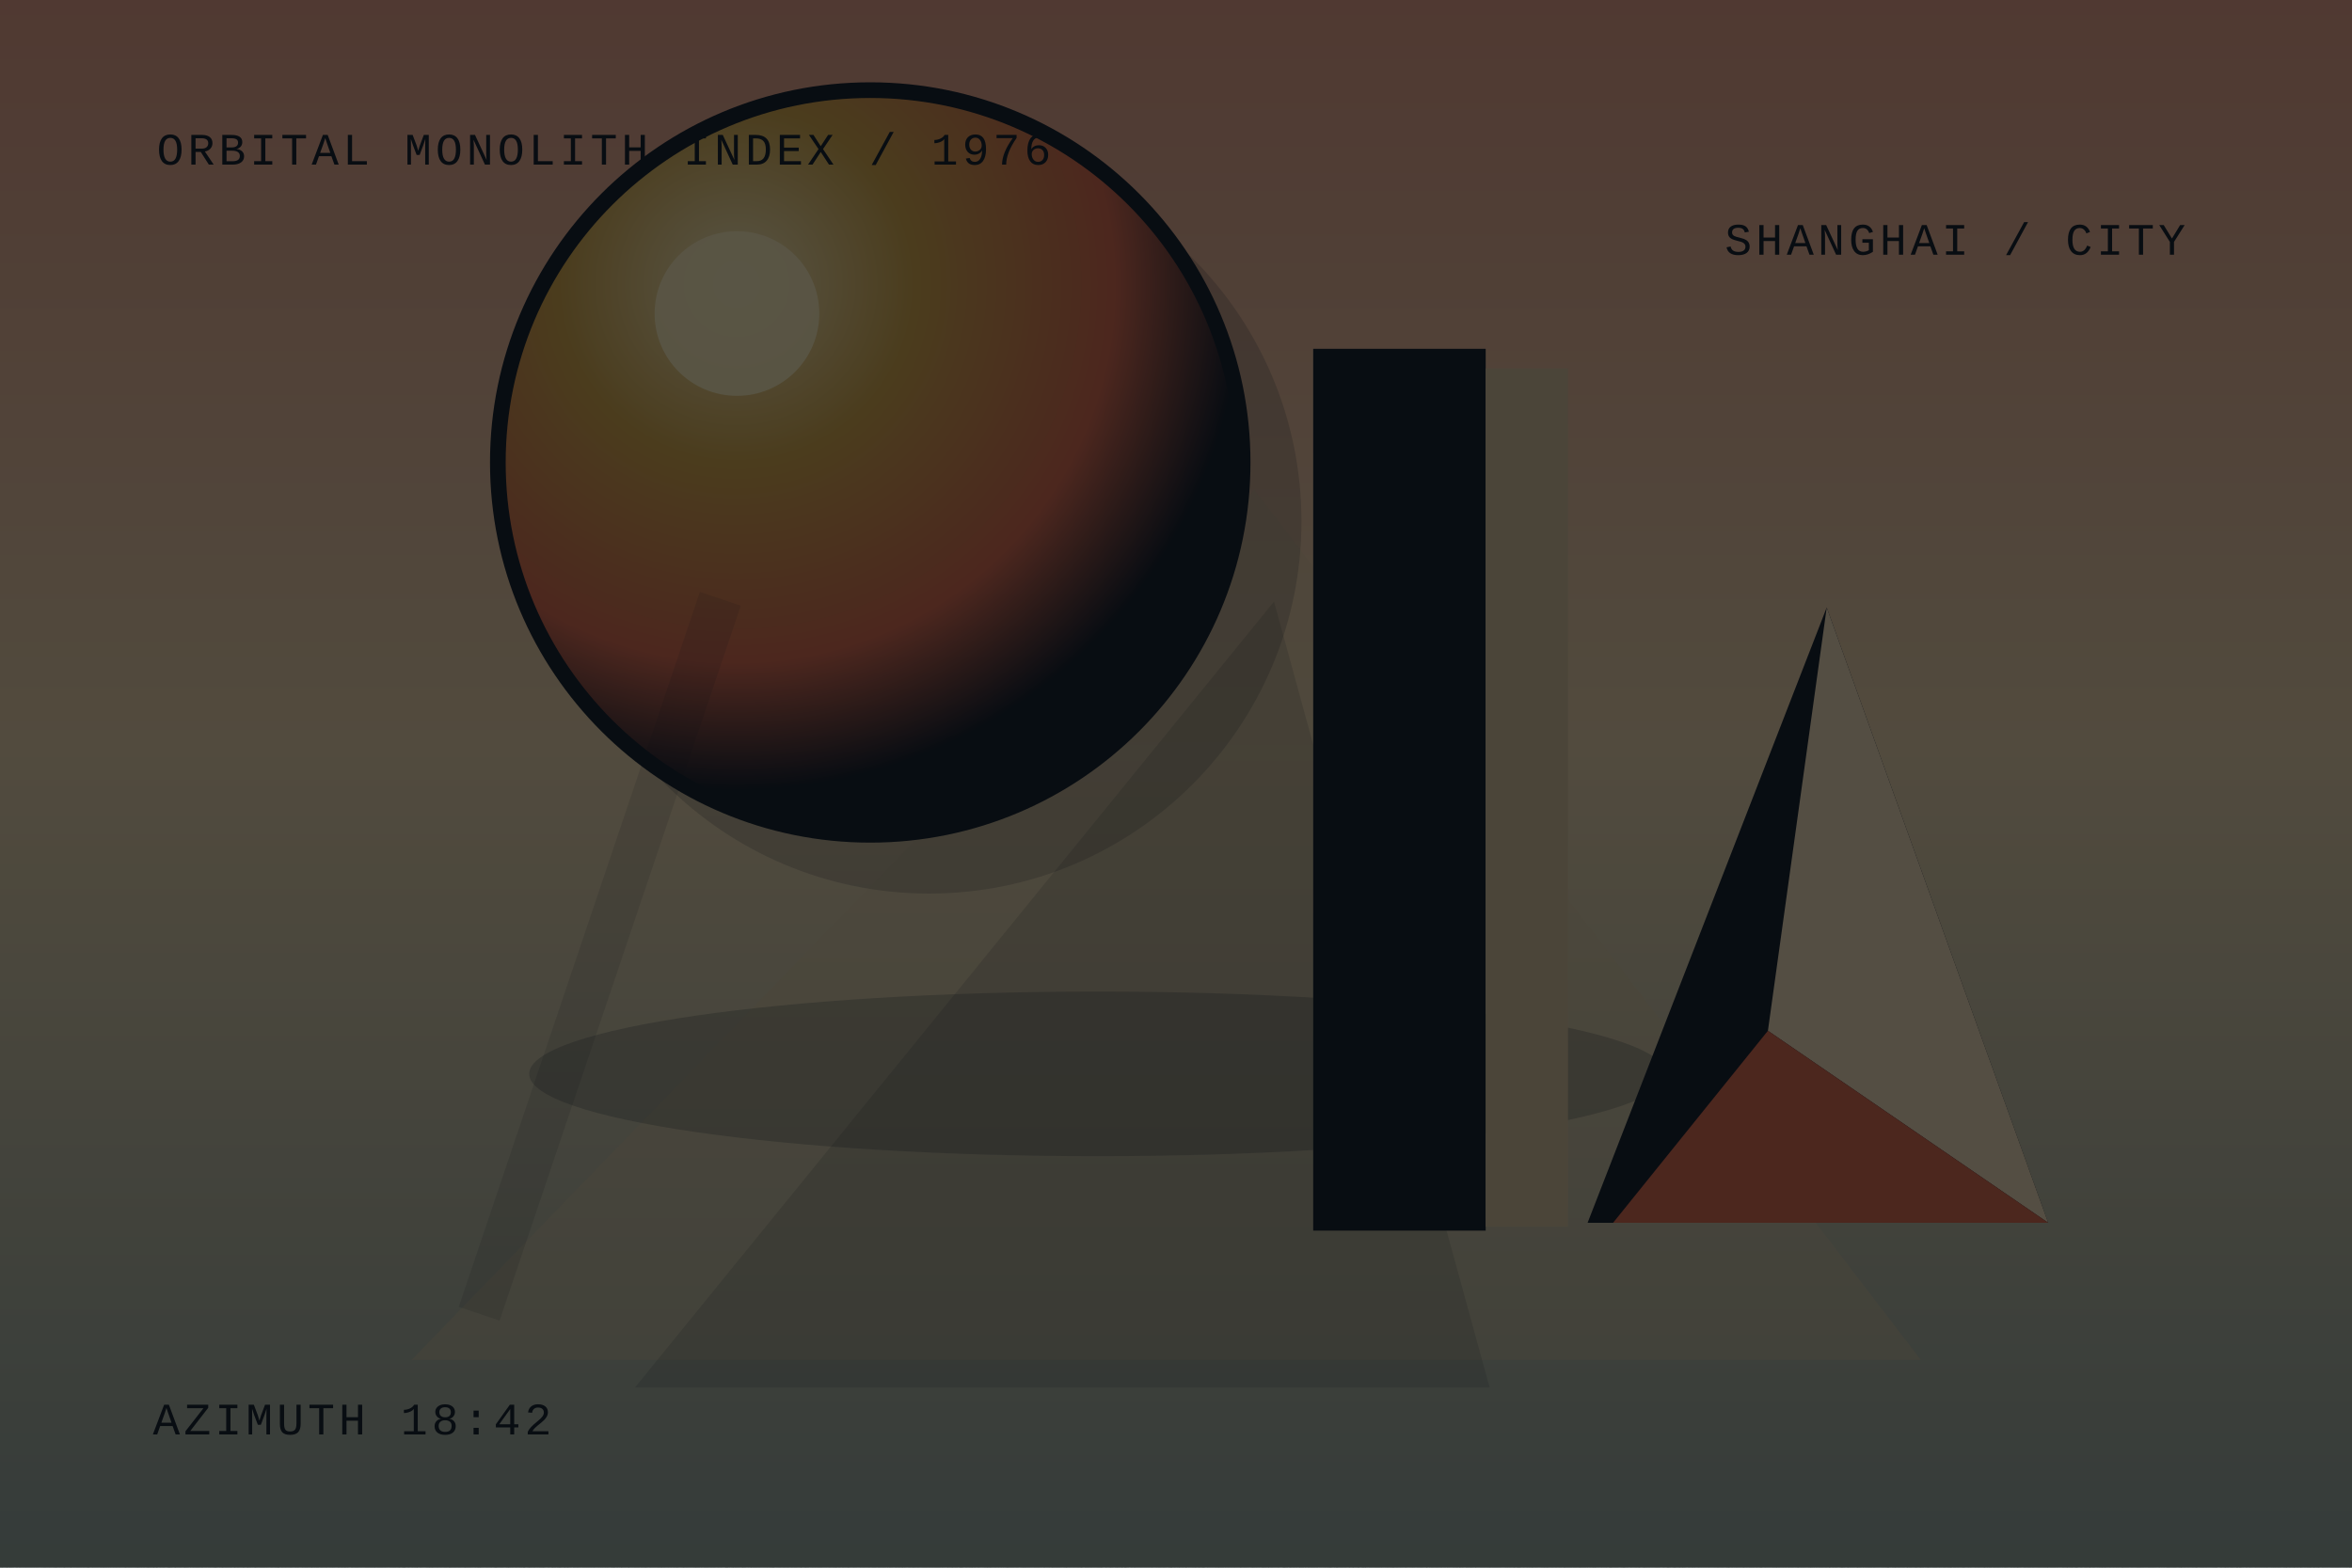
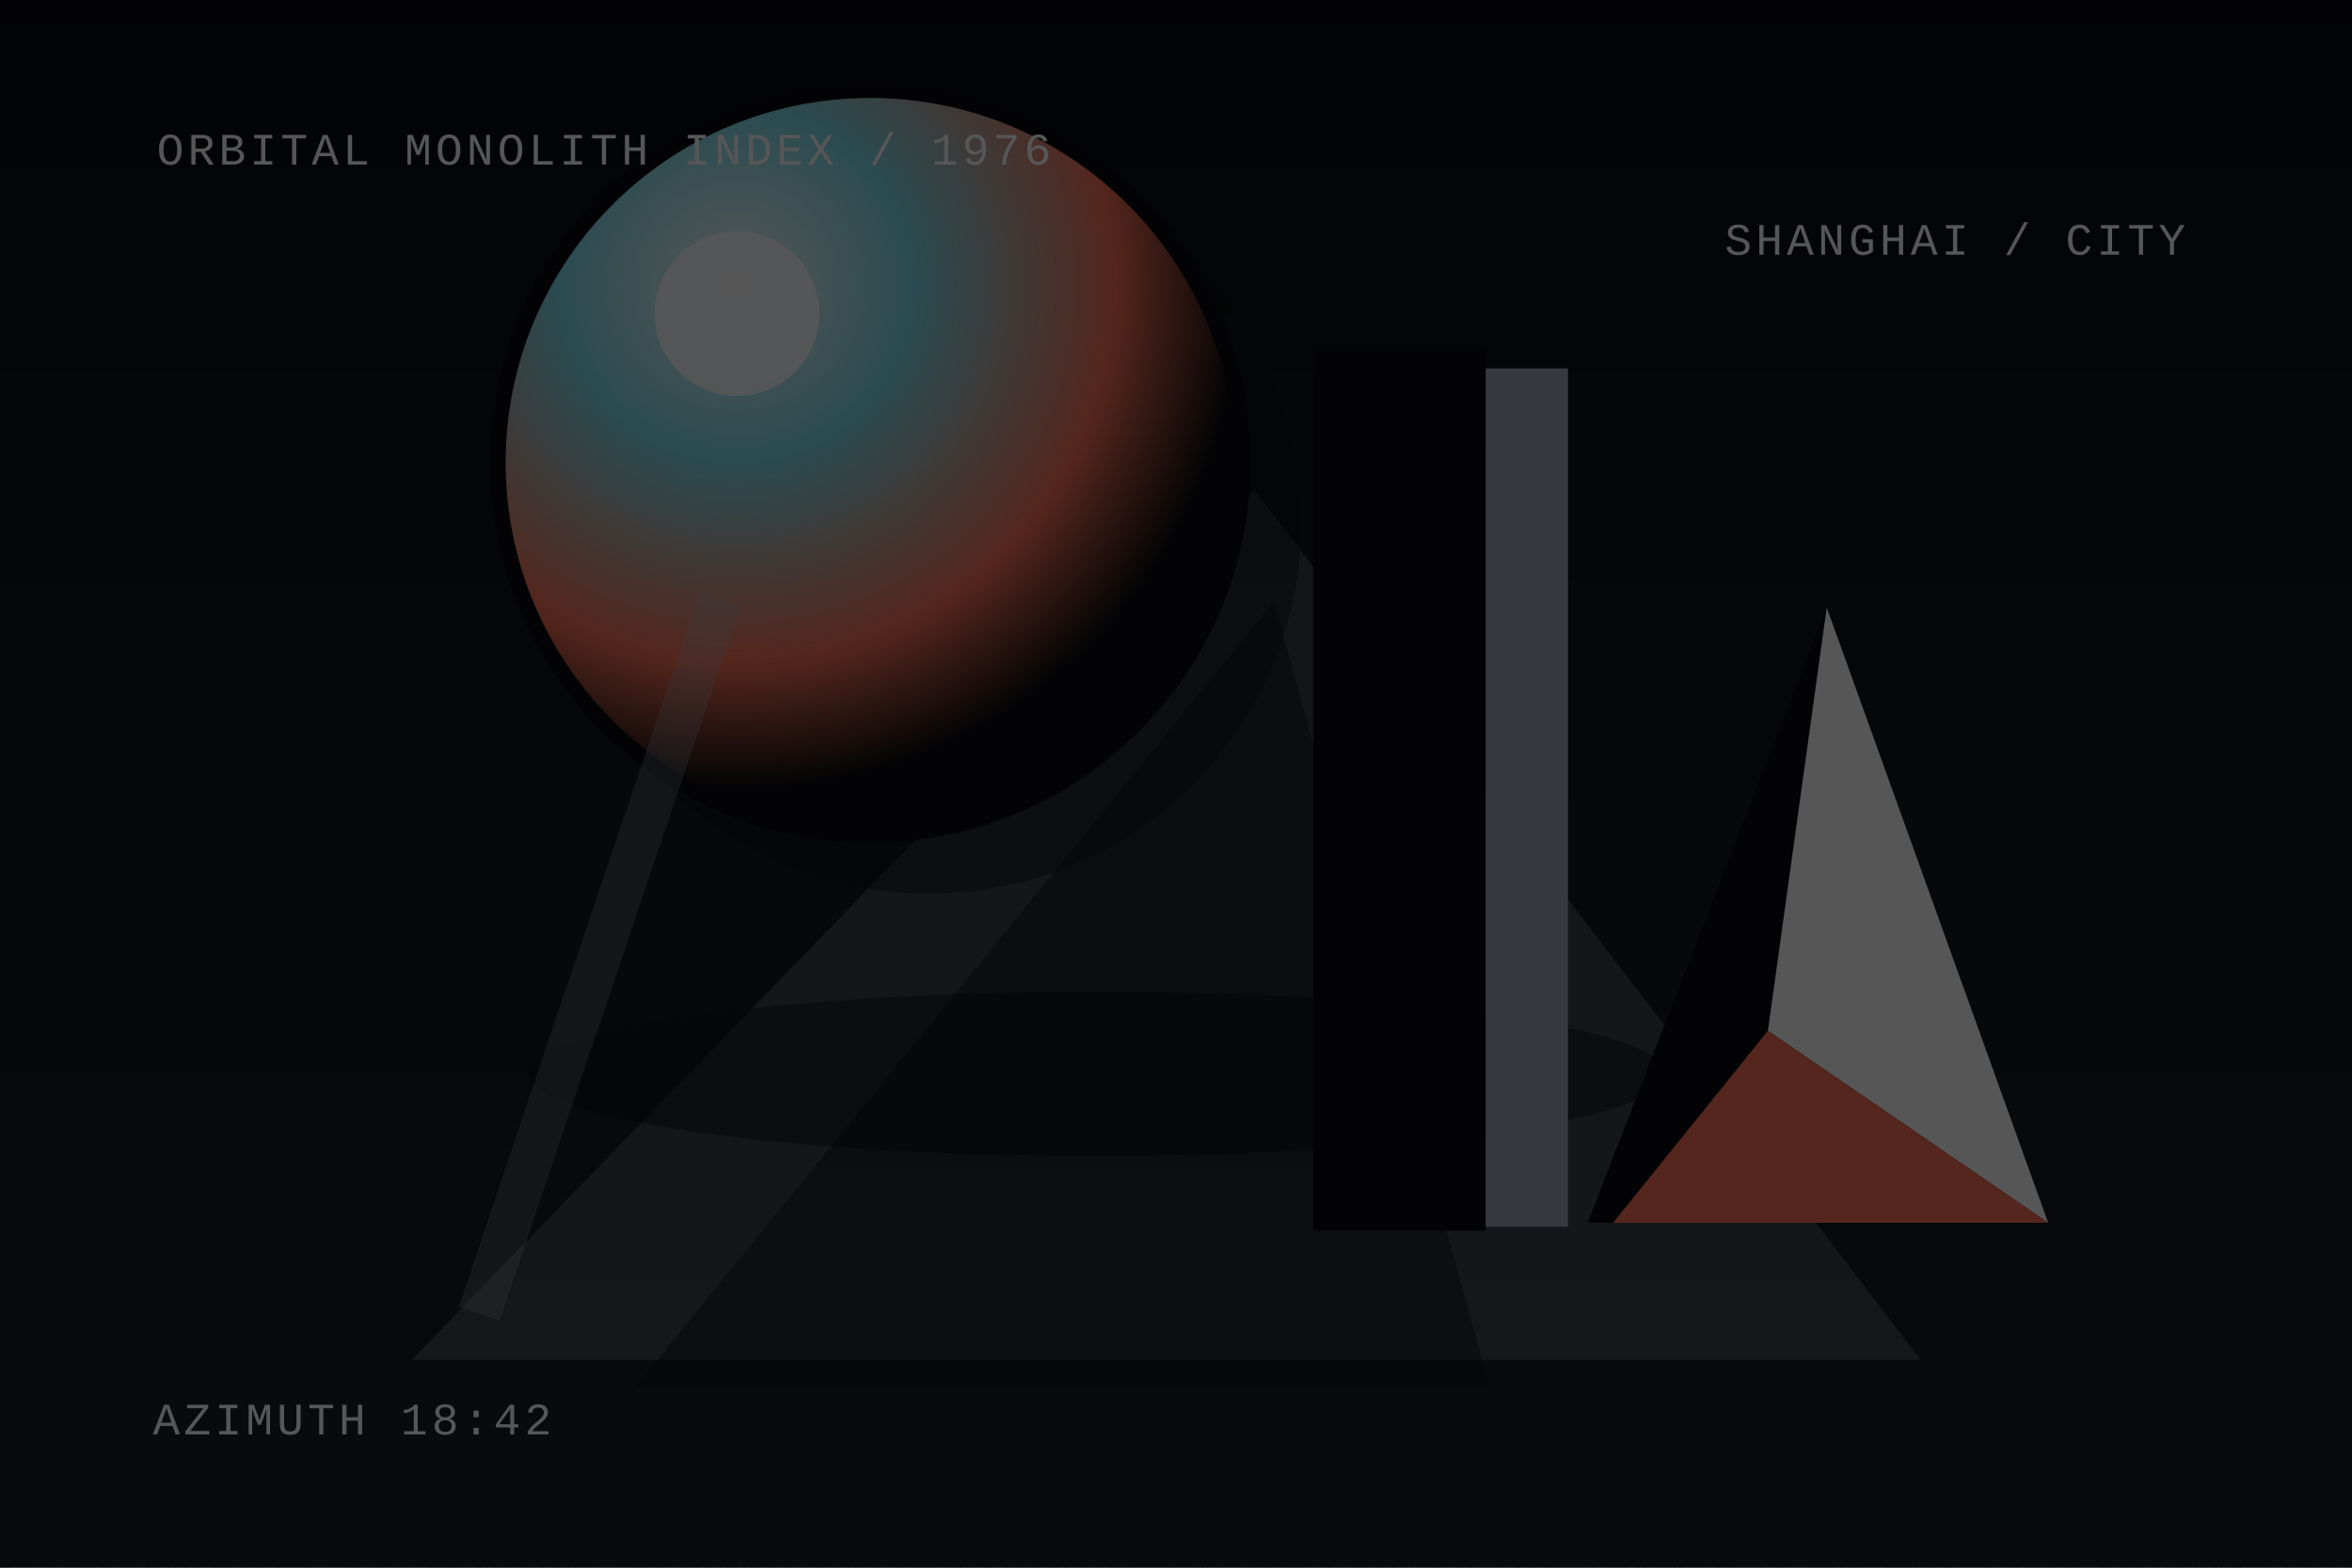
<svg xmlns="http://www.w3.org/2000/svg" viewBox="0 0 1200 800" role="img" aria-labelledby="title desc">
  <defs>
    <linearGradient id="sky" x1="0" x2="0" y1="0" y2="1">
-       <stop offset="0" stop-color="#e4a38e" />
-       <stop offset="0.48" stop-color="#ead7b2" />
-       <stop offset="1" stop-color="#96aaa4" />
+       <stop offset="0" stop-color="#080A0D" />
+       <stop offset="0.48" stop-color="#11151A" />
+       <stop offset="1" stop-color="#181E24" />
    </linearGradient>
    <radialGradient id="orb" cx="32%" cy="26%" r="68%">
-       <stop offset="0" stop-color="#fff5c8" />
-       <stop offset="0.35" stop-color="#d6ad54" />
-       <stop offset="0.75" stop-color="#d96f57" />
-       <stop offset="1" stop-color="#182434" />
+       <stop offset="0" stop-color="#F5F7FA" />
+       <stop offset="0.35" stop-color="#79D7E5" />
+       <stop offset="0.75" stop-color="#F06D52" />
+       <stop offset="1" stop-color="#080A0D" />
    </radialGradient>
    <filter id="grain">
      <feTurbulence baseFrequency="0.9" numOctaves="2" seed="7" type="fractalNoise" />
      <feColorMatrix type="saturate" values="0" />
      <feComponentTransfer>
        <feFuncA slope="0.12" type="linear" />
      </feComponentTransfer>
      <feBlend in2="SourceGraphic" mode="multiply" />
    </filter>
  </defs>
  <rect width="1200" height="800" fill="url(#sky)" />
-   <path d="M210 694 640 250 980 694Z" fill="#d8c7a4" opacity=".4" />
-   <path d="M324 708 650 307 760 708Z" fill="#182434" opacity=".14" />
-   <ellipse cx="560" cy="548" rx="290" ry="42" fill="#182434" opacity=".22" />
-   <circle cx="474" cy="266" r="190" fill="#182434" opacity=".18" />
-   <circle cx="444" cy="236" r="190" fill="url(#orb)" stroke="#182434" stroke-width="8" />
-   <circle cx="376" cy="160" r="42" fill="#fff4c6" opacity=".92" />
-   <rect x="670" y="178" width="88" height="450" fill="#182434" />
-   <rect x="758" y="188" width="42" height="438" fill="#d8c7a4" />
-   <path d="M810 624 1045 624 932 310Z" fill="#182434" />
-   <path d="M932 310 1045 624 902 526Z" fill="#f0dfc0" />
-   <path d="M902 526 1045 624 823 624Z" fill="#d96f57" />
-   <path d="M248 660 364 316" stroke="#182434" stroke-linecap="square" stroke-width="22" opacity=".12" />
-   <g fill="#182434" font-family="Courier New, monospace" font-size="23" letter-spacing="2">
+   <path d="M210 694 640 250 980 694Z" fill="#9BA6B2" opacity=".28" />
+   <path d="M324 708 650 307 760 708Z" fill="#080A0D" opacity=".48" />
+   <ellipse cx="560" cy="548" rx="290" ry="42" fill="#080A0D" opacity=".5" />
+   <circle cx="474" cy="266" r="190" fill="#080A0D" opacity=".42" />
+   <circle cx="444" cy="236" r="190" fill="url(#orb)" stroke="#080A0D" stroke-width="8" />
+   <circle cx="376" cy="160" r="42" fill="#F5F7FA" opacity=".92" />
+   <rect x="670" y="178" width="88" height="450" fill="#080A0D" />
+   <rect x="758" y="188" width="42" height="438" fill="#9BA6B2" />
+   <path d="M810 624 1045 624 932 310Z" fill="#080A0D" />
+   <path d="M932 310 1045 624 902 526Z" fill="#F5F7FA" />
+   <path d="M902 526 1045 624 823 624Z" fill="#F06D52" />
+   <path d="M248 660 364 316" stroke="#9BA6B2" stroke-linecap="square" stroke-width="22" opacity=".28" />
+   <g fill="#F5F7FA" font-family="Courier New, monospace" font-size="23" letter-spacing="2">
    <text x="80" y="84">ORBITAL MONOLITH INDEX / 1976</text>
    <text x="880" y="130">SHANGHAI / CITY</text>
    <text x="78" y="732">AZIMUTH 18:42</text>
  </g>
  <rect width="1200" height="800" filter="url(#grain)" opacity=".65" />
</svg>
